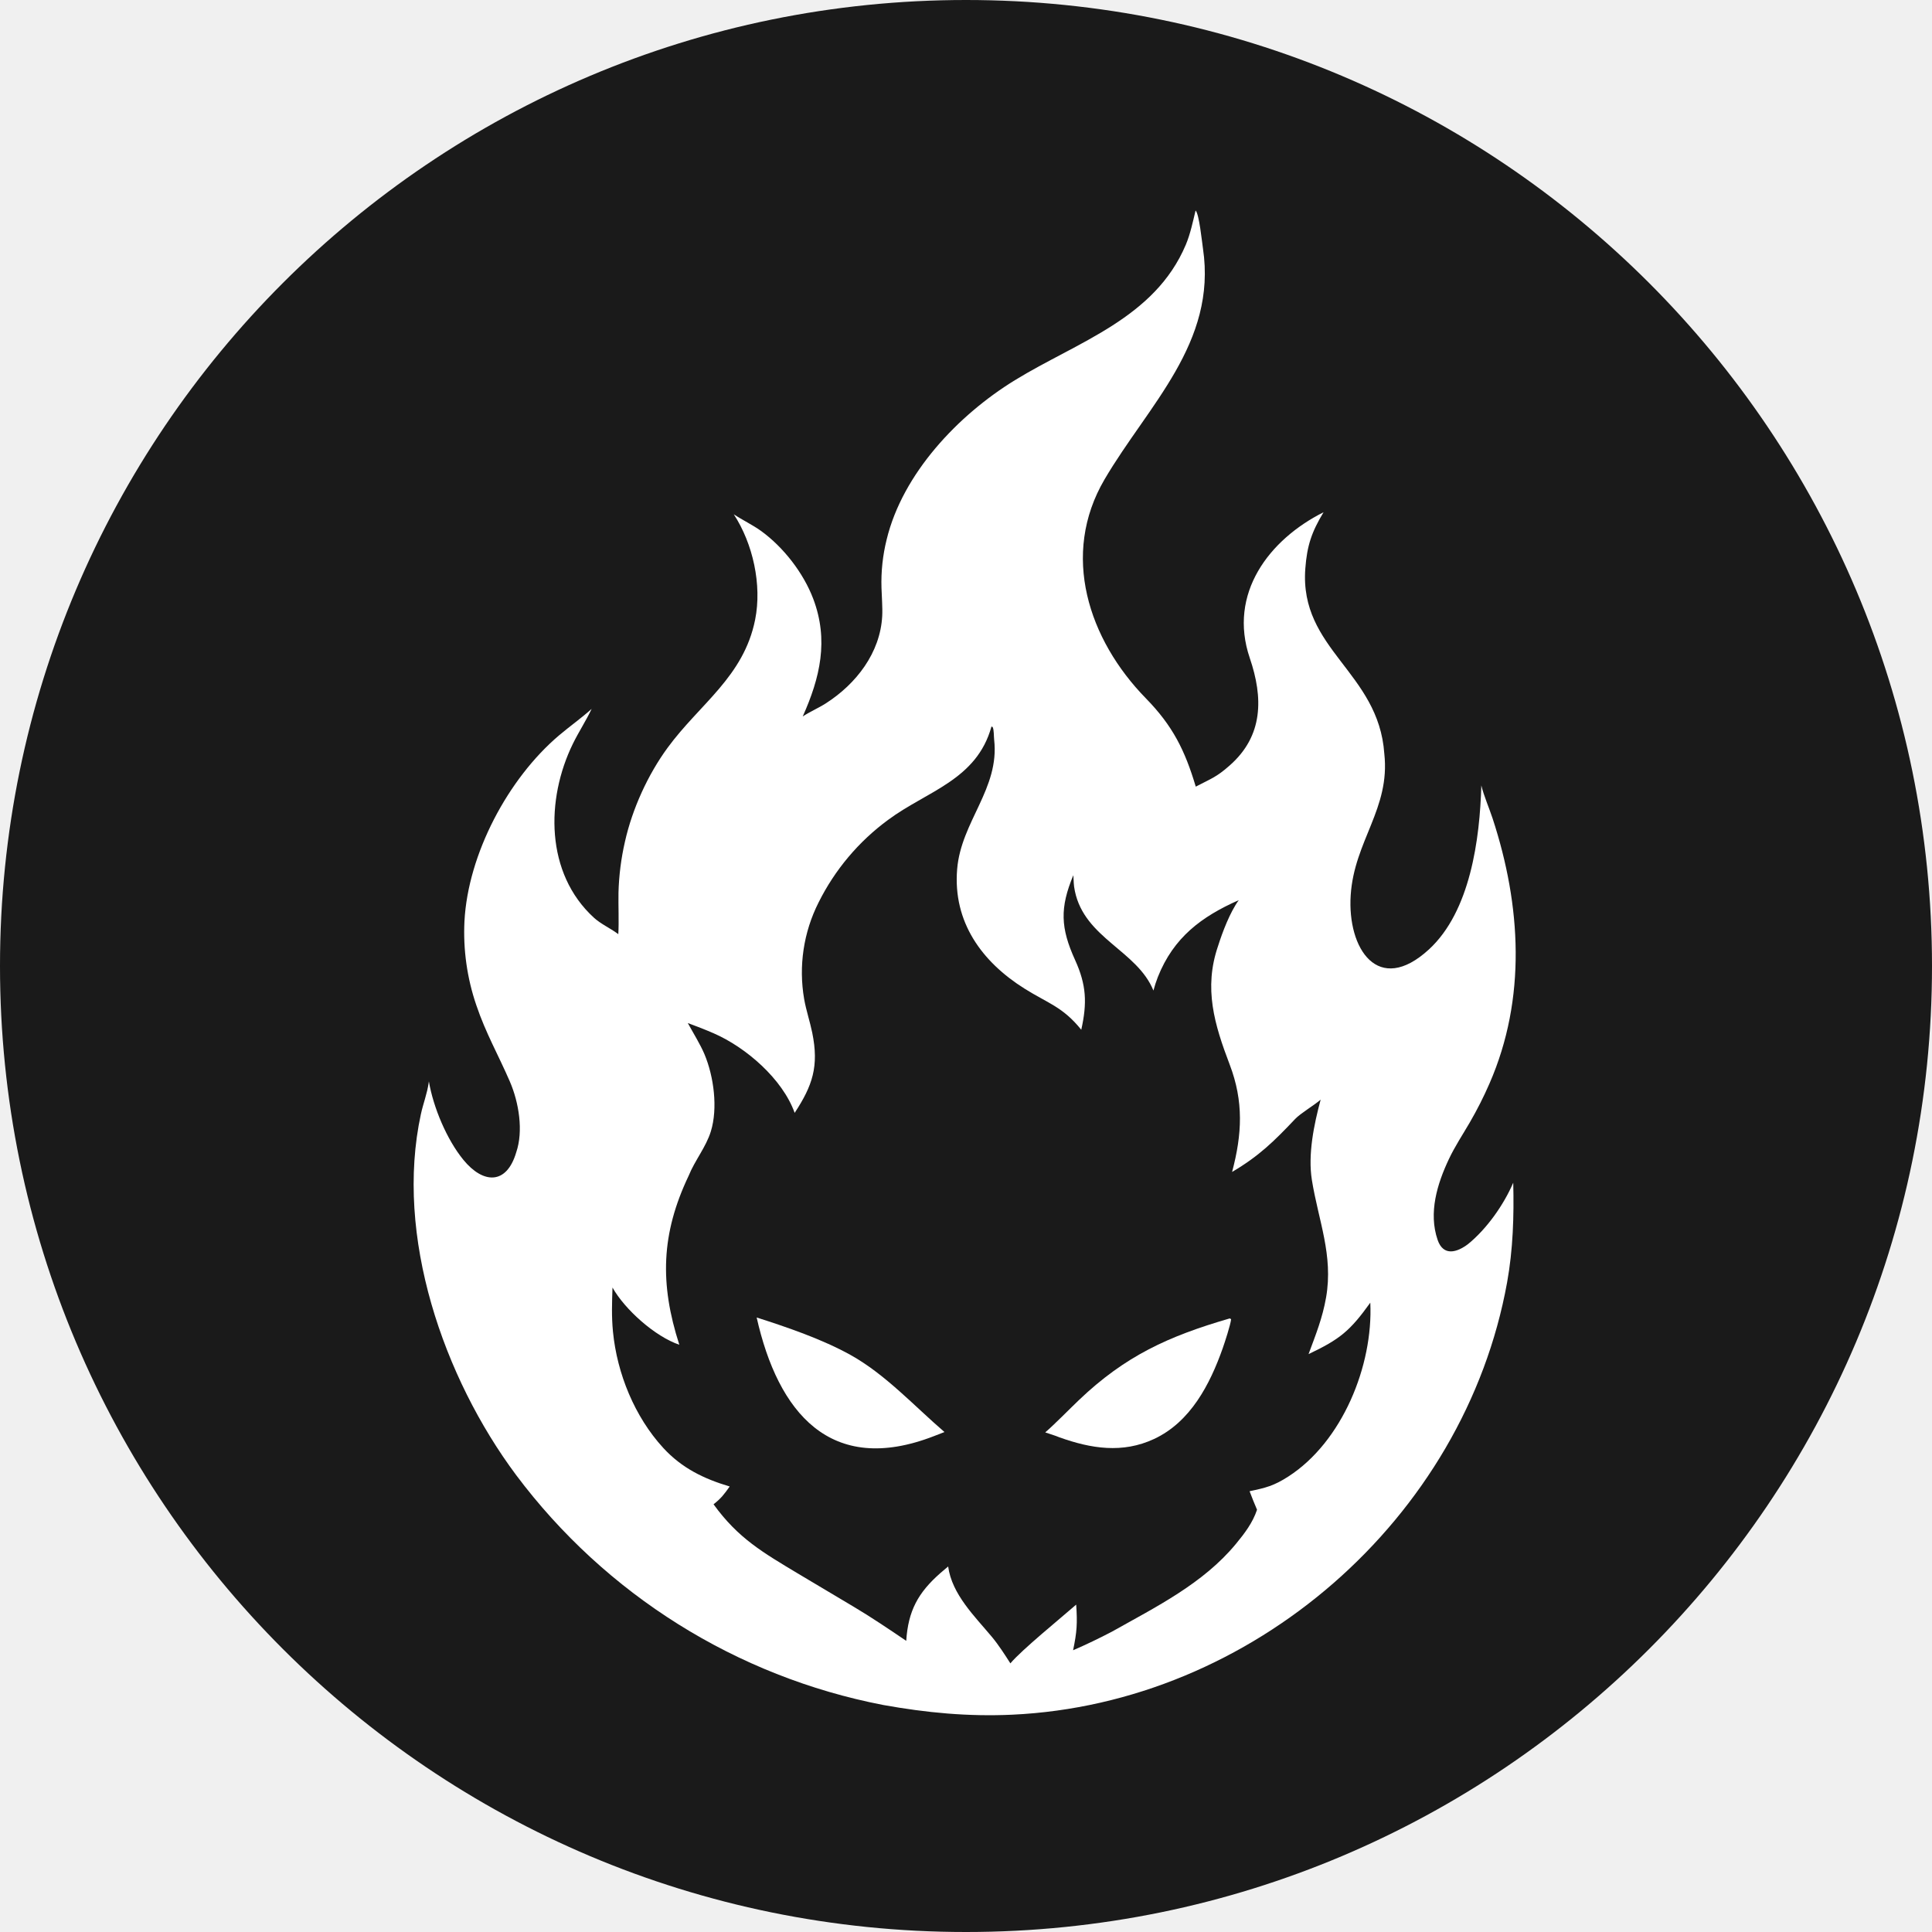
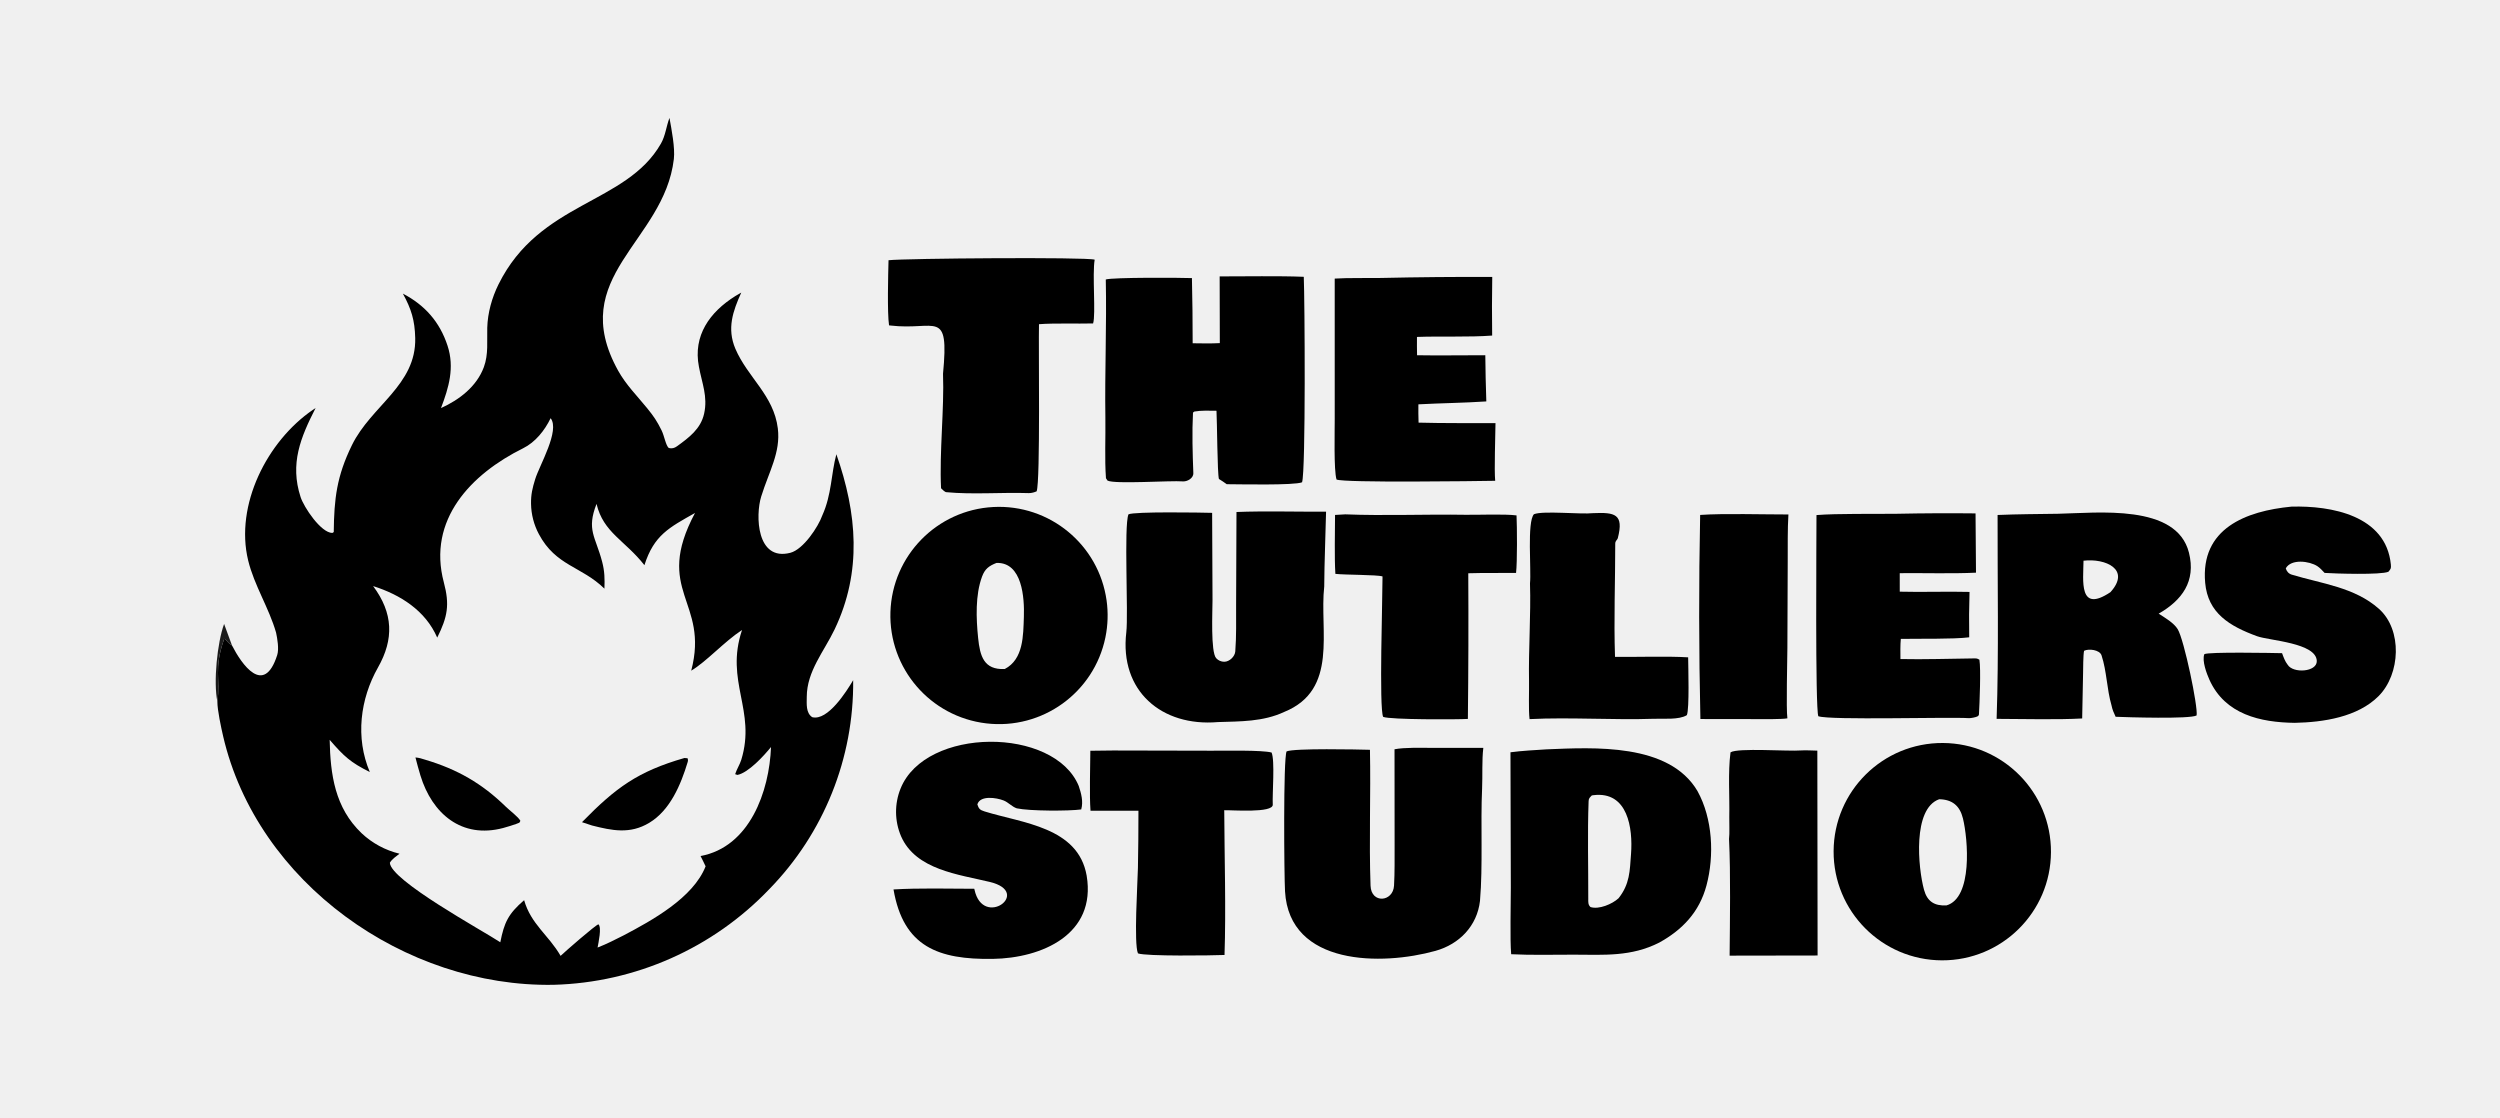
- <svg xmlns="http://www.w3.org/2000/svg" width="512" height="512" viewBox="0 0 512 512">
-   <circle cx="256" cy="256" r="256" fill="#1a1a1a" />
-   <g transform="translate(106, 46) scale(0.726)">
-     <path fill="white" transform="translate(-68 -83)" d="M358.411 96.484C359.709 97.613 360.76 108.017 361.111 110.364C366.26 144.815 341.049 167.592 325.193 194.617C309.072 222.094 319.31 253.111 340.287 274.567C350.081 284.585 354.531 293.537 358.483 306.784C363.944 303.92 365.986 303.384 370.823 299.088C383.2 288.234 383.129 274.322 378.201 259.849C370.179 236.285 385.291 216.566 405.128 206.623C400.787 213.808 399.098 218.782 398.469 227.201C396.262 256.743 425.244 264.905 427.307 294.761C429.535 314.833 416.34 326.555 415.038 346.386C413.75 366.008 425.074 383.205 443.586 366.213C458.681 352.357 462.178 325.981 462.72 306.336C463.602 310.04 465.609 314.654 466.835 318.388C477.266 350.177 479.259 384.099 465.699 415.152C463.587 420.008 461.194 424.737 458.534 429.316C455.987 433.698 453.037 438.169 450.885 442.731C446.604 451.807 443.381 462.325 446.761 472.222C448.853 478.346 453.865 476.809 457.875 473.765C464.752 468.167 470.889 459.446 474.366 451.364C474.675 463.487 474.291 475.774 472.133 487.729C456.553 574.059 378.998 641.52 291.462 645.551C275.387 646.292 260.2 644.844 244.391 642.008C190.836 631.641 143.059 601.706 110.369 558.037C83.909 522.517 65.969 470.862 75.634 426.323C76.466 422.488 77.944 418.752 78.484 414.826L78.544 414.37C80.182 423.932 85.091 435.609 91.138 443.008C98.29 451.761 106.88 452.29 110.425 440.293C113.103 432.51 111.413 422.083 108.101 414.421C103.91 404.727 99.317 396.81 95.838 386.488C92.485 376.659 91.025 366.284 91.535 355.912C92.825 331.44 107.416 303.871 126.071 288.063C129.983 284.748 134.148 281.822 137.95 278.411C135.938 282.7 133.266 286.739 131.133 291.092C121.164 311.441 121.042 338.426 138.795 354.631C141.296 356.915 144.687 358.424 147.426 360.436L147.695 360.636C147.959 356.238 147.676 350.107 147.759 345.503C147.923 339.223 148.715 332.974 150.124 326.852C152.792 314.932 158.473 302.436 165.695 292.579C177.444 276.542 193.482 266.663 197.646 245.81C200.18 233.119 196.835 218.084 189.845 207.371C192.961 209.451 196.821 211.286 199.839 213.476C207.976 219.382 215.27 228.784 218.824 238.159C224.59 253.372 221.334 267.013 215.014 281.167C217.524 279.485 220.836 278.064 223.507 276.347C234.516 269.269 243.317 257.968 244.027 244.492C244.191 241.362 243.848 237.389 243.761 234.21C243.579 228.291 244.21 222.376 245.636 216.628C251.476 192.43 271.799 171.104 292.444 158.43C315.325 144.383 343.494 135.893 354.864 108.937C356.48 105.106 357.438 100.538 358.411 96.484Z" />
-     <path fill="#1a1a1a" transform="translate(-68 -83)" d="M283.915 284.817L284.344 285.048C284.852 286.032 284.743 288.384 284.889 289.663C286.927 307.568 272.814 319.496 271.38 336.918C269.795 356.184 280.369 370.709 295.985 380.52C304.515 385.879 309.951 387.15 316.687 395.529C318.861 385.772 318.581 379.195 314.43 370.065C309.1 358.34 308.826 351.048 313.787 339.118C313.983 341.562 313.828 342.396 314.356 344.923C317.96 362.181 337.076 366.6 343.03 381.222C343.474 379.538 344.014 377.881 344.648 376.259C350.382 361.835 360.551 354.246 374.176 348.216C370.945 352.69 368.231 359.864 366.612 364.982C361.31 380.424 365.3 393.626 370.863 408.226C376.021 421.763 375.398 433.623 371.744 447.43C381.542 441.652 386.992 436.314 394.759 428.1C396.736 426.01 401.477 423.261 404.067 421.044C401.606 430.206 399.372 441.055 400.869 450.377C403.242 465.159 408.741 477.805 406.055 493.221C404.744 500.743 402.324 506.71 399.652 513.93C411.082 508.495 414.761 505.507 422.193 495.153C423.268 518.172 411.934 545.947 392.257 558.62C387 562.006 384.058 562.727 378.127 563.977C378.979 566.251 379.886 568.504 380.846 570.734C379.263 575.502 376.282 579.399 373.128 583.218C361.19 597.676 344.048 606.157 327.854 615.253C323.221 617.685 318.5 619.946 313.701 622.03C315.123 615.246 315.292 612.223 314.832 605.369C309.24 610.263 294.868 621.95 290.812 626.813C288.861 623.739 286.415 619.964 284.096 617.184C277.832 609.673 269.464 601.625 268.097 591.443C267.148 592.224 266.211 593.02 265.286 593.829C257.088 601.024 253.507 607.663 252.794 618.591C246.747 614.495 239.81 609.812 233.535 606.097L213.656 594.26C200.433 586.318 191.495 581.229 182.457 568.749C185.256 566.549 186.303 565.127 188.354 562.251C178.929 559.441 170.886 555.555 164.104 548.172C153.668 536.809 147.236 521.031 145.745 505.743C145.202 500.17 145.389 495.156 145.573 489.624C150.03 497.588 161.078 507.515 169.964 510.508C162.778 488.208 163.29 470.014 173.37 448.831C175.604 443.271 179.721 438.332 181.477 432.622C184.078 424.166 182.58 412.665 179.155 404.479C177.656 400.897 174.93 396.522 173.061 393.075C176.34 394.29 179.322 395.436 182.519 396.828C194.294 401.955 207.649 413.495 212.068 425.871C218.571 415.942 221.001 408.908 218.48 396.588C217.666 392.609 216.214 388.278 215.526 384.284C213.462 372.296 215.304 359.961 220.78 349.098C226.724 337.156 235.435 326.806 246.186 318.909C260.332 308.396 278.525 304.398 283.915 284.817Z" />
-     <path fill="white" transform="translate(-68 -83)" d="M198.199 500.564C209.416 504.142 222.217 508.542 232.454 514.232C245.201 521.317 255.774 532.935 266.758 542.373L262.86 543.884C225.041 558.543 205.976 535.13 198.199 500.564Z" />
-     <path fill="white" transform="translate(-68 -83)" d="M370.772 500.932C371.193 500.937 370.973 500.875 371.382 501.243C371.129 503.351 369.095 509.586 368.312 511.806C363.663 524.977 356.569 538.679 343.297 544.889C331.749 550.292 320.246 548.422 308.747 544.318C307.411 543.741 304.979 542.997 303.53 542.504C306.958 539.559 312.307 534.063 315.817 530.717C332.749 514.571 348.483 507.413 370.772 500.932Z" />
+ <svg xmlns="http://www.w3.org/2000/svg" width="2484" height="1110" viewBox="0 0 2484 1110">
+   <clipPath id="cl_3">
+     <rect width="2484" height="1110" />
+   </clipPath>
+   <g clip-path="url(#cl_3)">
+     <path transform="translate(-191 -152)" d="M629.167 557.469C647.352 549.253 664.644 536.058 671.768 516.741C676.471 503.988 674.76 490.927 675.137 477.662C675.559 462.797 679.752 447.807 686.33 434.529C727.231 351.963 813.146 355.122 847.699 294.691C852.223 286.778 853.001 277.537 856.179 269.168C858.281 280.626 861.837 298.956 860.541 310.019C850.869 392.583 753.16 426.542 805.186 520.311C812.966 534.333 824.088 545.365 834.17 557.785C840.55 565.645 843.806 570.436 848.324 579.578C851.108 585.211 852.467 594.53 855.475 597.125C858.544 597.94 861.104 597.273 863.673 595.409C875.641 586.727 887.217 578.182 890.603 563.044C894.403 546.059 888.474 532.748 885.452 516.414C879.396 485.456 896.205 462.099 921.553 446.201C923.513 444.983 925.504 443.817 927.525 442.703C919.184 461.204 913.144 478.325 921.632 498.447C933.917 527.15 959.787 544.661 963.854 577.7C966.788 601.541 955.044 620.444 947.318 645.382C941.53 664.062 942.604 709.93 976.276 701.261C989.212 697.93 1004.09 675.351 1008.04 664.107C1017.45 643.298 1016.71 622.972 1022.01 603.33C1042.6 662.001 1047.71 719.933 1020.27 777.358C1009.79 799.284 992.674 818.91 992.603 844.418C992.584 851.294 991.579 860.307 998.023 864.589C1013.45 868.547 1032.06 839.11 1038.71 827.81C1039.5 905.305 1009.55 979.955 955.412 1035.41C899.306 1094.17 822.24 1128.35 741.026 1130.51C593.629 1133.08 446.411 1029.22 412.665 883.333C410.761 875.102 406.915 857.308 406.989 849.194C410.299 826.217 403.032 817.339 413.731 786.777L415.108 787.221C417.399 790.192 418.326 791.252 421.486 793.265C431.026 811.913 453.21 844.27 466.429 802.879C468.356 796.844 466.593 786.607 465.314 780.609C458.336 756.161 443.57 733.592 437.573 708.845C424.248 653.86 456.347 590.331 501.967 559.141C502.823 558.55 503.694 557.981 504.578 557.433C489.636 586.689 478.873 612.638 489.67 645.884C492.937 655.942 509.781 681.367 521.204 681.538L522.611 680.689C522.967 647.43 525.574 625.119 540.694 594.259C559.9 555.06 604.689 534.664 603.56 487.847C603.132 470.098 599.684 459.068 591.306 443.734C613.106 455.143 627.924 471.775 635.692 495.524C642.785 517.207 636.996 536.936 629.167 557.469ZM625.418 785.523C613.694 758.561 588.767 742.919 561.727 734.322C581.782 761.241 582.524 787.036 566.569 815.188C548.856 846.444 543.919 884.913 558.451 919.088C539.189 909.476 532.955 903.702 518.554 887.085C519.278 921.54 523.671 954.549 550.358 979.951C560.911 989.861 573.863 996.852 587.939 1000.24C584.504 1002.95 580.546 1005.56 578.362 1009.21C579.028 1026.81 670.109 1076.37 688.105 1088.23C691.977 1068.7 695.867 1060.11 711.769 1046.42C718.608 1070.36 735.988 1080.96 748.015 1101.74C752.244 1097.66 782.657 1071.09 785.572 1070.41C789.084 1073.17 785.568 1088.97 784.748 1093.49C793.92 1089.92 801.931 1085.77 810.71 1081.35C838.863 1066.52 879.792 1044.08 892.087 1012.78C890.476 1009.44 888.814 1005.81 887.087 1002.56C935.957 993.462 955.401 938.357 957.089 894.22C949.978 902.983 934.675 919.782 923.719 921.972L921.438 921.228C923.075 916.177 926.12 911.554 927.541 906.924C942.587 857.859 911.091 829.219 928.278 777.968C910.721 789.408 892.873 809.441 877.799 818.379C896.11 748.743 839.909 739.881 881.562 661.691C855.872 676.182 840.8 683.707 831.293 713.549C811.904 688.809 790.55 681.341 783.712 652.661C773.565 678.68 782.622 684.794 789.293 710.158C791.802 719.698 791.895 727.112 791.555 736.878C768.856 714.629 743.335 714.454 726.45 682.751C721.493 673.478 718.817 663.158 718.644 652.645C718.481 643.156 720.036 636.945 722.773 628.059C727.018 614.273 747.599 579.752 738.102 567.511C732.215 579.764 722.833 591.432 710.791 597.389C659.128 622.946 615.408 668.391 632 730.682C637.916 752.895 635.75 764.789 625.418 785.523Z" />
+     <path transform="translate(-191 -152)" d="M603.785 904.611C607.672 904.907 609.739 905.732 613.264 906.783C645.489 916.387 669.825 930.313 693.904 953.846C697.273 957.138 706.041 963.721 708.054 967.54C707.02 970.044 707.21 969.271 703.741 970.72C699.487 972.203 695.184 973.54 690.839 974.729C649.818 985.578 620.337 960.593 608.725 922.476C606.915 916.537 605.349 910.622 603.785 904.611Z" />
+     <path transform="translate(-191 -152)" d="M871.05 905.146L874.135 905.39C874.699 906.901 874.711 907.725 874.23 909.32C867.47 931.699 856.857 957.065 836.085 969.557C816.921 981.081 799.054 977.218 779.311 972.233L769.251 968.924C802.964 934.468 824.683 918.548 871.05 905.146Z" />
+     <path transform="translate(-191 -152)" d="M1727.51 896.554C1774.57 894.64 1849.42 890.086 1877.62 938.009C1892.73 965.349 1894.51 1002.02 1886.53 1031.86C1879.47 1058.26 1862.71 1075.75 1839.69 1088.53C1811.83 1102.72 1784.88 1100.68 1754.69 1100.56C1734.17 1100.48 1712.95 1101.18 1692.5 1100.11C1691.22 1085.66 1692.2 1050.34 1692.16 1034.09L1691.8 899.471C1703.38 897.928 1715.79 897.324 1727.51 896.554ZM1799.2 1044.5C1810.43 1030.32 1810.34 1017.52 1811.61 1000.24C1813.46 975.268 1808.62 937.841 1774.2 942.099C1773.69 942.165 1773.17 942.242 1772.65 942.329C1770.85 944.252 1769.55 945.019 1769.45 947.856C1768.24 980.127 1769.21 1012.59 1769.1 1044.91C1769.09 1048.41 1768.85 1050.93 1771.29 1053.23C1779.62 1055.94 1792.98 1050.28 1799.2 1044.5Z" />
+     <path transform="translate(-191 -152)" d="M1402.85 426.638C1429.28 426.689 1460.42 425.995 1486.43 427.028C1487.39 448.148 1488.47 619.877 1484.73 631.205C1477.13 634.418 1421.86 633.135 1409.89 633.106C1407.71 631.609 1404.31 629.105 1402.12 627.899C1400.53 622.593 1400.34 571.075 1399.7 560.14C1392.89 560.025 1384.27 559.729 1377.71 560.906L1376.36 561.952C1375.33 581.887 1375.95 602.156 1376.7 622.044C1376.9 627.39 1370.34 630.65 1366.3 630.313C1354.25 629.308 1298.6 633.249 1291.43 629.515L1289.88 627.167C1288.49 608.23 1289.59 586.523 1289.3 567.342C1288.62 521.913 1290.67 474.953 1289.7 429.695C1296.57 427.508 1364.39 427.852 1375.3 428.316C1375.79 449.895 1376.04 471.479 1376.03 493.063C1385.2 493.198 1393.85 493.397 1403.01 492.917L1402.85 426.638Z" />
+     <path transform="translate(-191 -152)" d="M2121.52 890.239C2181.09 890.606 2229.12 939.155 2228.84 998.732C2228.55 1058.31 2180.07 1106.4 2120.5 1106.2C2060.8 1106.01 2012.59 1057.41 2012.87 997.71C2013.15 938.012 2061.82 889.871 2121.52 890.239ZM2124.98 1051.63C2151.21 1044.16 2146.48 986.007 2141.38 965.188C2138.27 952.522 2130.69 946.364 2117.8 946.115C2091.2 955.476 2096.77 1014.16 2102.68 1036C2105.91 1047.92 2113.29 1052.2 2124.98 1051.63Z" />
+     <path transform="translate(-191 -152)" d="M1289.34 785.286C1278.05 840.189 1226.62 877.316 1170.95 870.742C1115.29 864.168 1073.92 816.081 1075.73 760.06C1077.55 704.038 1121.94 658.727 1177.91 655.766C1233.88 652.804 1282.81 693.179 1290.52 748.697C1292.21 760.872 1291.81 773.246 1289.34 785.286ZM1189.3 816.74C1208 807.047 1207.69 783.42 1208.32 764.784C1208.95 746.362 1206.85 710.462 1181.09 711.33C1173.74 714.246 1169.65 717.119 1166.78 724.848C1159.99 743.136 1160.89 766.42 1162.85 785.728C1164.71 803.997 1168.52 817.676 1189.3 816.74Z" />
+     <path transform="translate(-191 -152)" d="M2235.78 662.478C2274.91 661.693 2353.69 652.221 2365.95 701.166C2373.09 729.657 2359 748.429 2335.84 761.75C2342.11 765.726 2351.01 770.997 2354.76 777.145C2361.19 787.683 2375.1 854.546 2373.55 862.865C2367.16 866.608 2304.31 864.677 2293.09 864.191C2291.05 859.648 2290 857.637 2288.97 852.742C2284.26 836.556 2284.35 819.111 2279.08 803.131C2277.24 797.573 2266.22 796.292 2261.73 798.645C2260.82 802.825 2260.83 816.509 2260.73 821.666L2259.85 865.861C2235.12 867.284 2200.26 866.29 2174.84 866.261C2177.08 802.557 2175.63 727.697 2175.8 663.687C2195.46 662.844 2216.04 662.787 2235.78 662.478ZM2287.93 740.379C2308.5 717.701 2282.92 706.549 2261.18 709.113C2261.01 728.68 2256 761.747 2287.93 740.379Z" />
+     <path transform="translate(-191 -152)" d="M1419.57 660.726C1446.73 659.593 1480.82 660.581 1508.58 660.395C1508.05 685.075 1506.91 710.114 1506.76 734.707C1501.82 778.669 1521.25 837.35 1466.97 859.39C1445.97 869.209 1423.11 868.743 1401.25 869.451C1345.18 874.302 1303.21 838.471 1310.09 780.332C1312.27 761.933 1307.57 674.403 1312.24 663.055C1317.83 660.163 1384.51 661.25 1395.38 661.568L1395.76 748.005C1395.78 759.265 1393.76 799.788 1399.39 805.972C1401.45 808.269 1404.4 809.565 1407.48 809.528C1412.7 809.453 1417.98 804.267 1418.37 799.286C1419.54 784.278 1419.16 768.7 1419.2 753.63L1419.57 660.726Z" />
+     <path transform="translate(-191 -152)" d="M1576.6 896.477C1586.54 894.524 1603.11 895.053 1613.6 895.086C1630.68 895.182 1647.76 895.182 1664.83 895.087C1663.32 907.443 1664.19 922.64 1663.62 935.24C1662.01 970.551 1664.51 1012.37 1661.52 1047.12C1658.69 1071.97 1641.02 1090.17 1617.25 1096.79C1564.36 1111.53 1472.02 1112 1467.8 1037.59C1466.93 1022.28 1465.96 905.329 1469.37 898.574C1477.1 895.329 1539.96 896.634 1552.18 897.002C1553.1 941.8 1551.17 987.284 1552.78 1032.09C1553.43 1050.12 1575.16 1048.3 1576.11 1031.99C1576.88 1018.85 1576.61 1004.96 1576.68 991.733L1576.6 896.477Z" />
+     <path transform="translate(-191 -152)" d="M1159.07 1035.08L1159.26 1035.99C1167.73 1074.99 1217.08 1038.63 1174.6 1028.33C1143.59 1020.81 1100.9 1016.32 1086.31 982.943C1079.81 967.793 1079.65 950.676 1085.85 935.405C1110.64 874.059 1238.44 873.881 1262.83 932.932C1265.33 940.355 1267.51 948.389 1265.31 956.255C1253.2 957.945 1214.03 957.951 1201.25 955.159C1196.53 953.574 1192.87 949.179 1188.2 947.345C1181.06 944.545 1164.85 941.986 1162.1 951.267C1163.52 955.674 1164.68 956.802 1169.35 958.259C1206.87 969.965 1262.26 973.671 1270.71 1022.05C1280.48 1080.44 1226.18 1104.07 1177.23 1104.76C1123.67 1105.51 1088.61 1093.01 1078.79 1035.75C1103.48 1034.27 1134.08 1034.97 1159.07 1035.08Z" />
+     <path transform="translate(-191 -152)" d="M2467.81 655.381C2507.22 654.3 2561.78 664.025 2566.57 712.988C2566.95 716.949 2566.39 717.334 2564.12 720.101C2556.65 723.37 2511.11 721.953 2500.73 721.253C2498.65 719.024 2496.1 716.224 2493.56 714.569C2485.59 709.374 2467.44 707.098 2462.15 716.707C2463.02 719.74 2465 722.032 2468.09 722.968C2497.73 731.975 2530.49 735.425 2554.63 756.877C2578.22 777.834 2576.09 821.82 2554.39 843.625C2533.6 864.514 2499.55 869.64 2471.15 870.216C2436.79 869.807 2401.83 861.863 2386.31 827.458C2383.53 821.309 2378.72 808.548 2381.22 801.992C2384.93 799.549 2449.7 800.797 2458.46 800.994C2459.8 804.669 2461.41 809.235 2463.95 812.392C2469.31 821.376 2493.19 819.768 2492.96 808.794C2492.56 790.606 2445.68 788.549 2433.65 784.15C2406.28 774.14 2384.76 761.22 2382.06 731.094C2377.22 677.043 2422.58 659.734 2467.81 655.381Z" />
+     <path transform="translate(-191 -152)" d="M1073.84 410.562C1090.26 408.682 1270.96 407.27 1278.67 410.018C1276.18 424.544 1279.92 464.324 1277.11 473.375C1261.08 473.798 1238.25 472.95 1223.34 474.126C1222.76 493.98 1224.83 630.072 1221.01 640.177C1219.05 641.072 1215.91 642.047 1213.2 641.957C1186.35 641.059 1157.46 643.551 1131.13 641.019C1129.72 640.883 1126.96 638.091 1126.03 637.131C1124.28 601.189 1129.29 558.391 1127.99 523.368C1134.21 457.728 1121.01 480.878 1075.48 475.408L1074.35 475.264C1072.47 462.619 1073.49 424.544 1073.84 410.562Z" />
+     <path transform="translate(-191 -152)" d="M2075.79 662.487C2101.83 661.942 2127.87 661.816 2153.9 662.108L2154.35 721.008C2130.83 722.143 2102.72 721.254 2078.58 721.502L2078.6 739.881C2101.31 740.514 2124.83 739.515 2147.93 740.135C2147.44 755.162 2147.34 770.198 2147.61 785.23C2131.63 787.228 2097.41 786.46 2079.66 786.809C2079.04 793.193 2079.25 800.351 2079.28 806.823C2102.27 807.363 2128.97 806.459 2152.25 806.193C2155.06 806.255 2155.21 806.066 2157.73 807.474C2159.31 816.738 2157.93 850.299 2157.3 861.667C2157.25 862.622 2156.71 863.309 2155.84 863.799C2154.23 864.697 2149.04 865.68 2147.31 865.563C2127.56 864.221 2009.07 867.795 1997.69 863.648C1994.51 856.339 1995.88 684.778 1995.86 663.779C2016.14 662.117 2054.05 662.793 2075.79 662.487Z" />
+     <path transform="translate(-191 -152)" d="M1517.17 428.803C1530.14 427.984 1549.2 428.423 1562.93 428.187C1599.85 427.354 1636.77 427.015 1673.7 427.169C1673.36 446.581 1673.34 465.997 1673.61 485.41C1651.25 487.147 1622.27 485.911 1598.9 486.774C1598.76 492.756 1598.92 498.968 1598.99 504.968C1621.12 505.373 1644.49 504.908 1666.8 504.956C1666.95 520.258 1667.28 535.557 1667.81 550.851C1645.98 552.328 1622.44 552.555 1600.31 553.749C1600.14 559.642 1600.38 565.992 1600.49 571.923C1625.49 572.623 1651.83 572.322 1676.93 572.416C1676.82 584.96 1675.58 618.753 1676.62 629.715C1658.36 630.047 1526.24 631.833 1518.98 628.445C1516.16 619.456 1517.23 579.991 1517.18 568.247L1517.17 428.803Z" />
+     <path transform="translate(-191 -152)" d="M1296.7 897.684L1394.97 897.908C1407.47 897.93 1445.31 897.172 1454.44 899.707C1457.92 907.653 1455.03 941.215 1455.62 951.476C1456.13 960.148 1414.19 956.775 1407.41 957.041C1407.6 1002.26 1409.21 1056.4 1407.68 1100.86C1395.32 1101.39 1329.77 1102.31 1321.67 1099.28C1317.5 1089.61 1321.31 1029.51 1321.64 1014.49C1322 995.519 1322.18 976.54 1322.16 957.562L1274.53 957.521C1273.36 942.04 1274.27 914.387 1274.36 897.948L1296.7 897.684Z" />
+     <path transform="translate(-191 -152)" d="M1527.62 663.053C1566.64 664.624 1607.74 662.847 1646.82 663.487C1659.64 663.697 1685.67 662.532 1697.83 664.103C1698.37 675.315 1698.62 710.637 1697.35 721.272C1682.06 721.431 1664.99 721.114 1649.88 721.6C1650.16 769.84 1650.02 818.082 1649.48 866.32C1639.76 866.964 1572.15 867.181 1565.31 864.283C1561.12 856.118 1564.78 743.985 1564.68 724.752C1559.36 722.965 1527.56 723.325 1517.83 722.194C1516.78 704.993 1517.47 681.338 1517.5 663.643L1527.62 663.053Z" />
+     <path transform="translate(-191 -152)" d="M1711.21 731.656C1712.63 718.408 1708.12 670.557 1715.12 662.94C1724.19 659.206 1761.54 663.278 1774.07 661.864C1795.37 660.97 1804.75 662.534 1798.42 686.823C1798.02 688.389 1795.9 689.262 1795.91 692.162C1795.93 729.137 1794.41 767.783 1795.68 804.662C1817.87 804.919 1847.38 803.844 1868.35 805.127C1868.44 814.883 1869.7 856.363 1867.06 862.566C1859.38 867.4 1843.71 865.854 1834.58 866.173C1793.96 867.595 1751.17 864.464 1710.76 866.515C1709.64 857.284 1710.43 838.482 1710.24 828.606C1709.66 797.065 1712.18 763.019 1711.21 731.656Z" />
+     <path transform="translate(-191 -152)" d="M1910.44 899.535C1917.51 894.857 1968.21 898.721 1980.44 897.638C1983.34 897.381 1993.17 897.664 1996.71 897.831L1996.96 1101.38L1909.55 1101.53C1909.84 1066.04 1910.65 1020.67 1908.97 985.642C1909.67 980.101 1909.08 969.664 1909.21 963.663C1909.67 943.407 1907.81 919.338 1910.44 899.535Z" />
+     <path transform="translate(-191 -152)" d="M1880.27 663.641C1903.77 662.001 1942.96 663.201 1967.98 663.179C1967.05 677.424 1967.37 695.31 1967.28 709.807L1966.95 795.74C1966.91 807.539 1965.62 856.708 1966.96 865.747C1961.53 866.772 1943.54 866.5 1937.05 866.509L1880.52 866.426C1878.97 798.841 1878.89 731.23 1880.27 663.641Z" />
+     <path fill="#FFFEFF" fill-opacity="0.012" transform="translate(-191 -152)" d="M1278.67 410.018L1280.97 411.67C1281.59 419.267 1281.85 438.395 1284.34 444.42C1284.61 439.115 1283.89 434.869 1286.55 431.054L1289.7 429.695C1290.67 474.953 1288.62 521.913 1289.3 567.342C1289.59 586.523 1288.49 608.23 1289.88 627.167C1289.15 626.964 1287.48 626.16 1286.83 625.87C1281.24 617.623 1286.2 491.415 1284.74 470.494C1280.86 469.199 1284.88 472.977 1277.11 473.375C1279.92 464.324 1276.18 424.544 1278.67 410.018Z" />
+     <path fill="#FFFEFF" fill-opacity="0.012" transform="translate(-191 -152)" d="M1967.98 663.179L1971.29 663.852C1973.97 669.451 1971.01 848.255 1969.01 863.413L1966.96 865.747C1965.62 856.708 1966.91 807.539 1966.95 795.74L1967.28 709.807C1967.37 695.31 1967.05 677.424 1967.98 663.179Z" />
+     <path fill="#FFFEFF" fill-opacity="0.012" transform="translate(-191 -152)" d="M1508.58 660.395C1512.92 660.91 1525.67 661.054 1527.62 663.053L1517.5 663.643C1517.47 681.338 1516.78 704.993 1517.83 722.194C1527.56 723.325 1559.36 722.965 1564.68 724.752C1551.84 726.888 1525.04 725.697 1511.52 724.669C1510.11 727.606 1507.95 731.806 1506.76 734.707C1506.91 710.114 1508.05 685.075 1508.58 660.395Z" />
+     <path fill="#FFFEFF" fill-opacity="0.012" transform="translate(-191 -152)" d="M1664.83 895.087C1666.38 895.492 1667.97 895.49 1668 896.722C1668.88 940.298 1668.82 985.257 1667.42 1028.94C1667.21 1035.32 1666.51 1040.65 1665.15 1044.47C1663.39 1045.98 1663.55 1046.04 1661.52 1047.12C1664.51 1012.37 1662.01 970.551 1663.62 935.24C1664.19 922.64 1663.32 907.443 1664.83 895.087Z" />
+     <path fill="#FFFEFF" fill-opacity="0.012" transform="translate(-191 -152)" d="M1710.76 866.515C1709.21 866.508 1706.05 865.794 1705.99 863.928C1704.64 823.67 1705.41 782.939 1707.68 742.695C1707.88 739.106 1709.77 734.872 1711.21 731.656C1712.18 763.019 1709.66 797.065 1710.24 828.606C1710.43 838.482 1709.64 857.284 1710.76 866.515Z" />
+     <path fill="#FFFEFF" fill-opacity="0.012" transform="translate(-191 -152)" d="M1126.03 637.131C1124.96 634.211 1121.62 634.179 1121.62 631.99C1121.65 617.007 1121.2 531.667 1127.99 523.368C1129.29 558.391 1124.28 601.189 1126.03 637.131Z" />
+     <path fill="#FFFEFF" fill-opacity="0.027" transform="translate(-191 -152)" d="M1262.83 932.932C1266.21 934.642 1266.86 936.539 1269.97 937.663C1270.37 925.467 1268.24 912.196 1270.66 900.878C1271.96 894.777 1293.3 895.467 1296.7 897.684L1274.36 897.948C1274.27 914.387 1273.36 942.04 1274.53 957.521C1271.88 957.313 1269.49 956.49 1265.31 956.255C1267.51 948.389 1265.33 940.355 1262.83 932.932Z" />
+     <path fill="#FFFEFF" fill-opacity="0.012" transform="translate(-191 -152)" d="M1377.71 560.906C1384.27 559.729 1392.89 560.025 1399.7 560.14C1400.34 571.075 1400.53 622.593 1402.12 627.899C1399.09 626.654 1398.92 626.443 1396.39 624.275C1394.26 605.536 1395.43 581.326 1394.48 561.49C1388.09 561.579 1384.05 561.495 1377.71 560.906Z" />
+     <path fill="#FFFEFF" fill-opacity="0.016" transform="translate(-191 -152)" d="M1908.97 985.642L1907.96 984.805C1903.82 968.815 1905.2 930.91 1905.07 912.839C1905.03 906.467 1905.97 903.369 1910.44 899.535C1907.81 919.338 1909.67 943.407 1909.21 963.663C1909.08 969.664 1909.67 980.101 1908.97 985.642Z" />
+     <path fill="#FFFEFF" fill-opacity="0.012" transform="translate(-191 -152)" d="M1676.93 572.416L1680.43 572.753C1683.43 577.532 1681.24 620.278 1681 628.175C1678.7 629.952 1679.99 629.241 1676.62 629.715C1675.58 618.753 1676.82 584.96 1676.93 572.416Z" />
+     <path fill="#020202" fill-opacity="0.894" transform="translate(-191 -152)" d="M413.67 771.93L421.486 793.265C418.326 791.252 417.399 790.192 415.108 787.221L413.731 786.777C403.032 817.339 410.299 826.217 406.989 849.194C402.913 829.892 406.857 790.516 413.67 771.93Z" />
+     <path fill="#FFFEFF" fill-opacity="0.008" transform="translate(-191 -152)" d="M1290.52 748.697C1292.19 749.168 1294.58 749.386 1295.17 751.225C1297.86 759.527 1297.86 774.991 1291.59 781.565C1289.93 783.301 1291.24 783.462 1289.34 785.286C1291.81 773.246 1292.21 760.872 1290.52 748.697Z" />
+     <defs>
+       <linearGradient id="gradient_0" gradientUnits="userSpaceOnUse" x1="1457.13" y1="-8.121" x2="1454.041" y2="394.855">
+         <stop offset="0" stop-color="#080506" />
+         <stop offset="1" stop-color="#292828" stop-opacity="0.984" />
+       </linearGradient>
+     </defs>
+     <path fill="url(#gradient_0)" transform="translate(-191 -152)" d="M0 0L2912 0L2912 387.895L2910.58 387.317C2911.58 382.3 2910.03 380.542 2908.52 375.146L2907.9 376.523C2909.39 383.692 2909.29 399.13 2908.83 406.782C2905.98 370.843 2907.14 335.12 2905.37 299.353C2904.88 289.49 2903.46 250.818 2901.05 244.322C2899.84 218.362 2900.81 185.267 2900.85 158.682L2901.27 12.201C2851.01 11.374 2798.56 12.136 2748.12 12.066L2432.6 11.736L1522.07 12.194L5.333 12.773C5.46 21.012 5.411 29.254 5.184 37.492C3.393 58.851 4.862 93.269 4.698 112.61C4.571 127.453 5.057 259.962 0 266.837L0 0Z" />
+     <path fill="#020202" fill-opacity="0.984" transform="translate(-191 -152)" d="M5.184 37.492C6.173 52.797 5.752 71.541 5.738 87.078L5.683 166.538L5.989 419.191L5.802 1088.47L5.643 1346.75C5.605 1387.27 4.184 1433.54 5.233 1473.52C129.022 1475.26 256.922 1473.71 380.997 1473.66L1065.17 1473.51L2901.35 1473.96L2901.43 652.543L2901.37 394.7L2900.85 295.856C2900.81 280.287 2900.24 259.531 2901.05 244.322C2903.46 250.818 2904.88 289.49 2905.37 299.353C2907.14 335.12 2905.98 370.843 2908.83 406.782C2909.29 399.13 2909.39 383.692 2907.9 376.523L2908.52 375.146C2910.03 380.542 2911.58 382.3 2910.58 387.317L2912 387.895L2912 1480L0 1480L0 266.837C5.057 259.962 4.571 127.453 4.698 112.61C4.862 93.269 3.393 58.851 5.184 37.492Z" />
  </g>
</svg>
